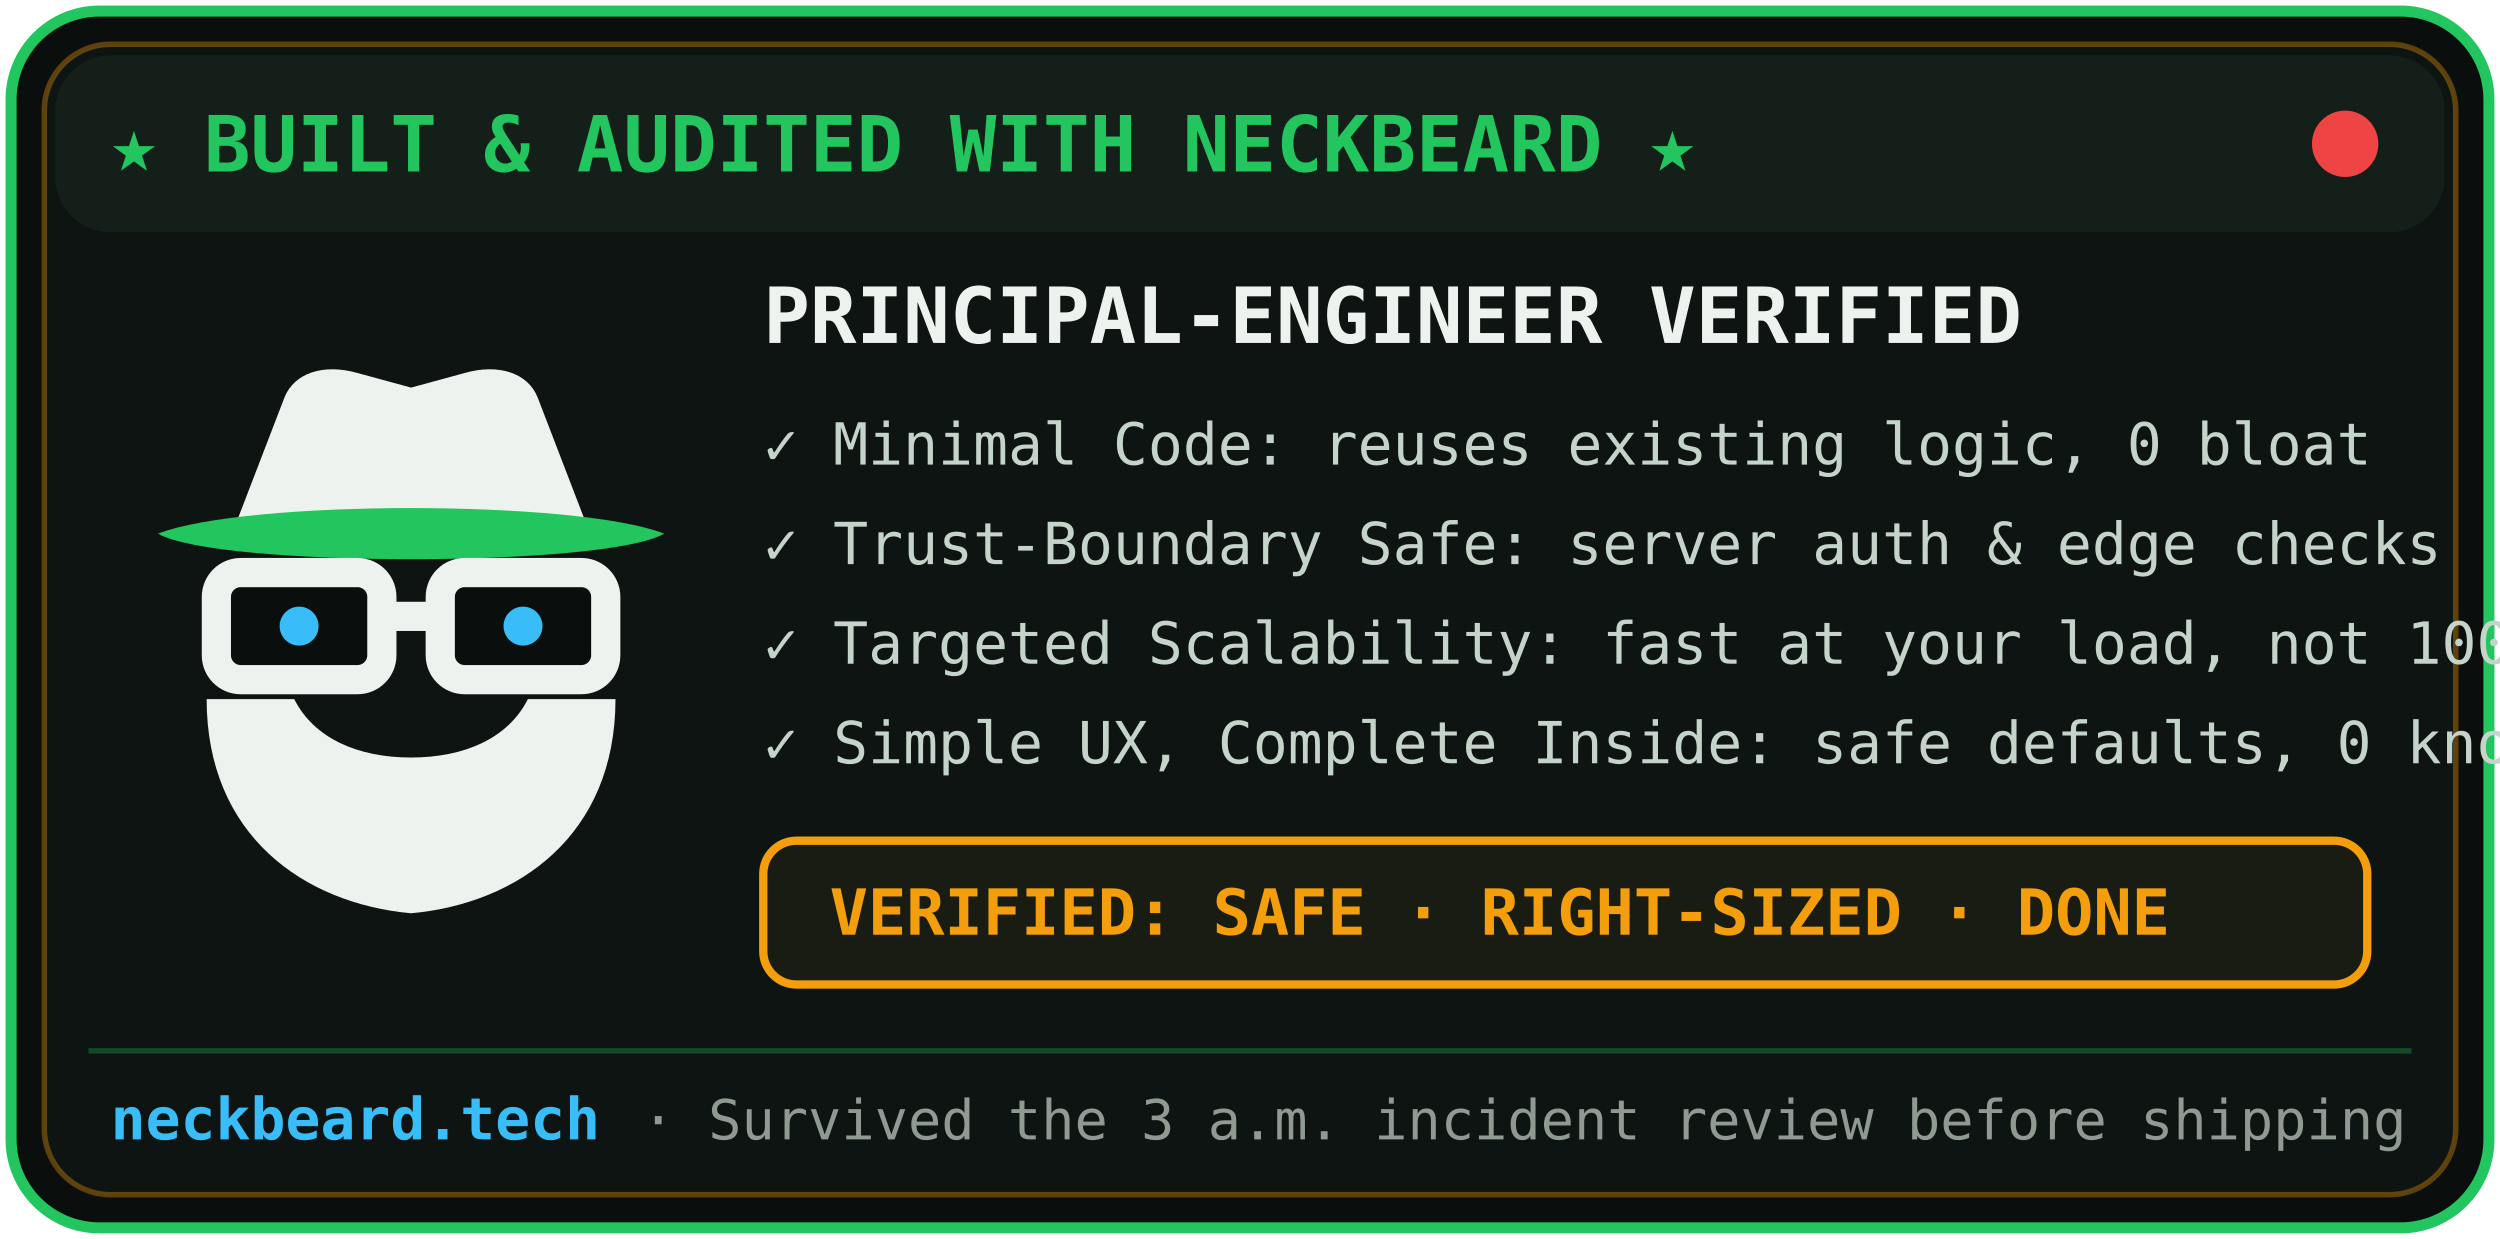
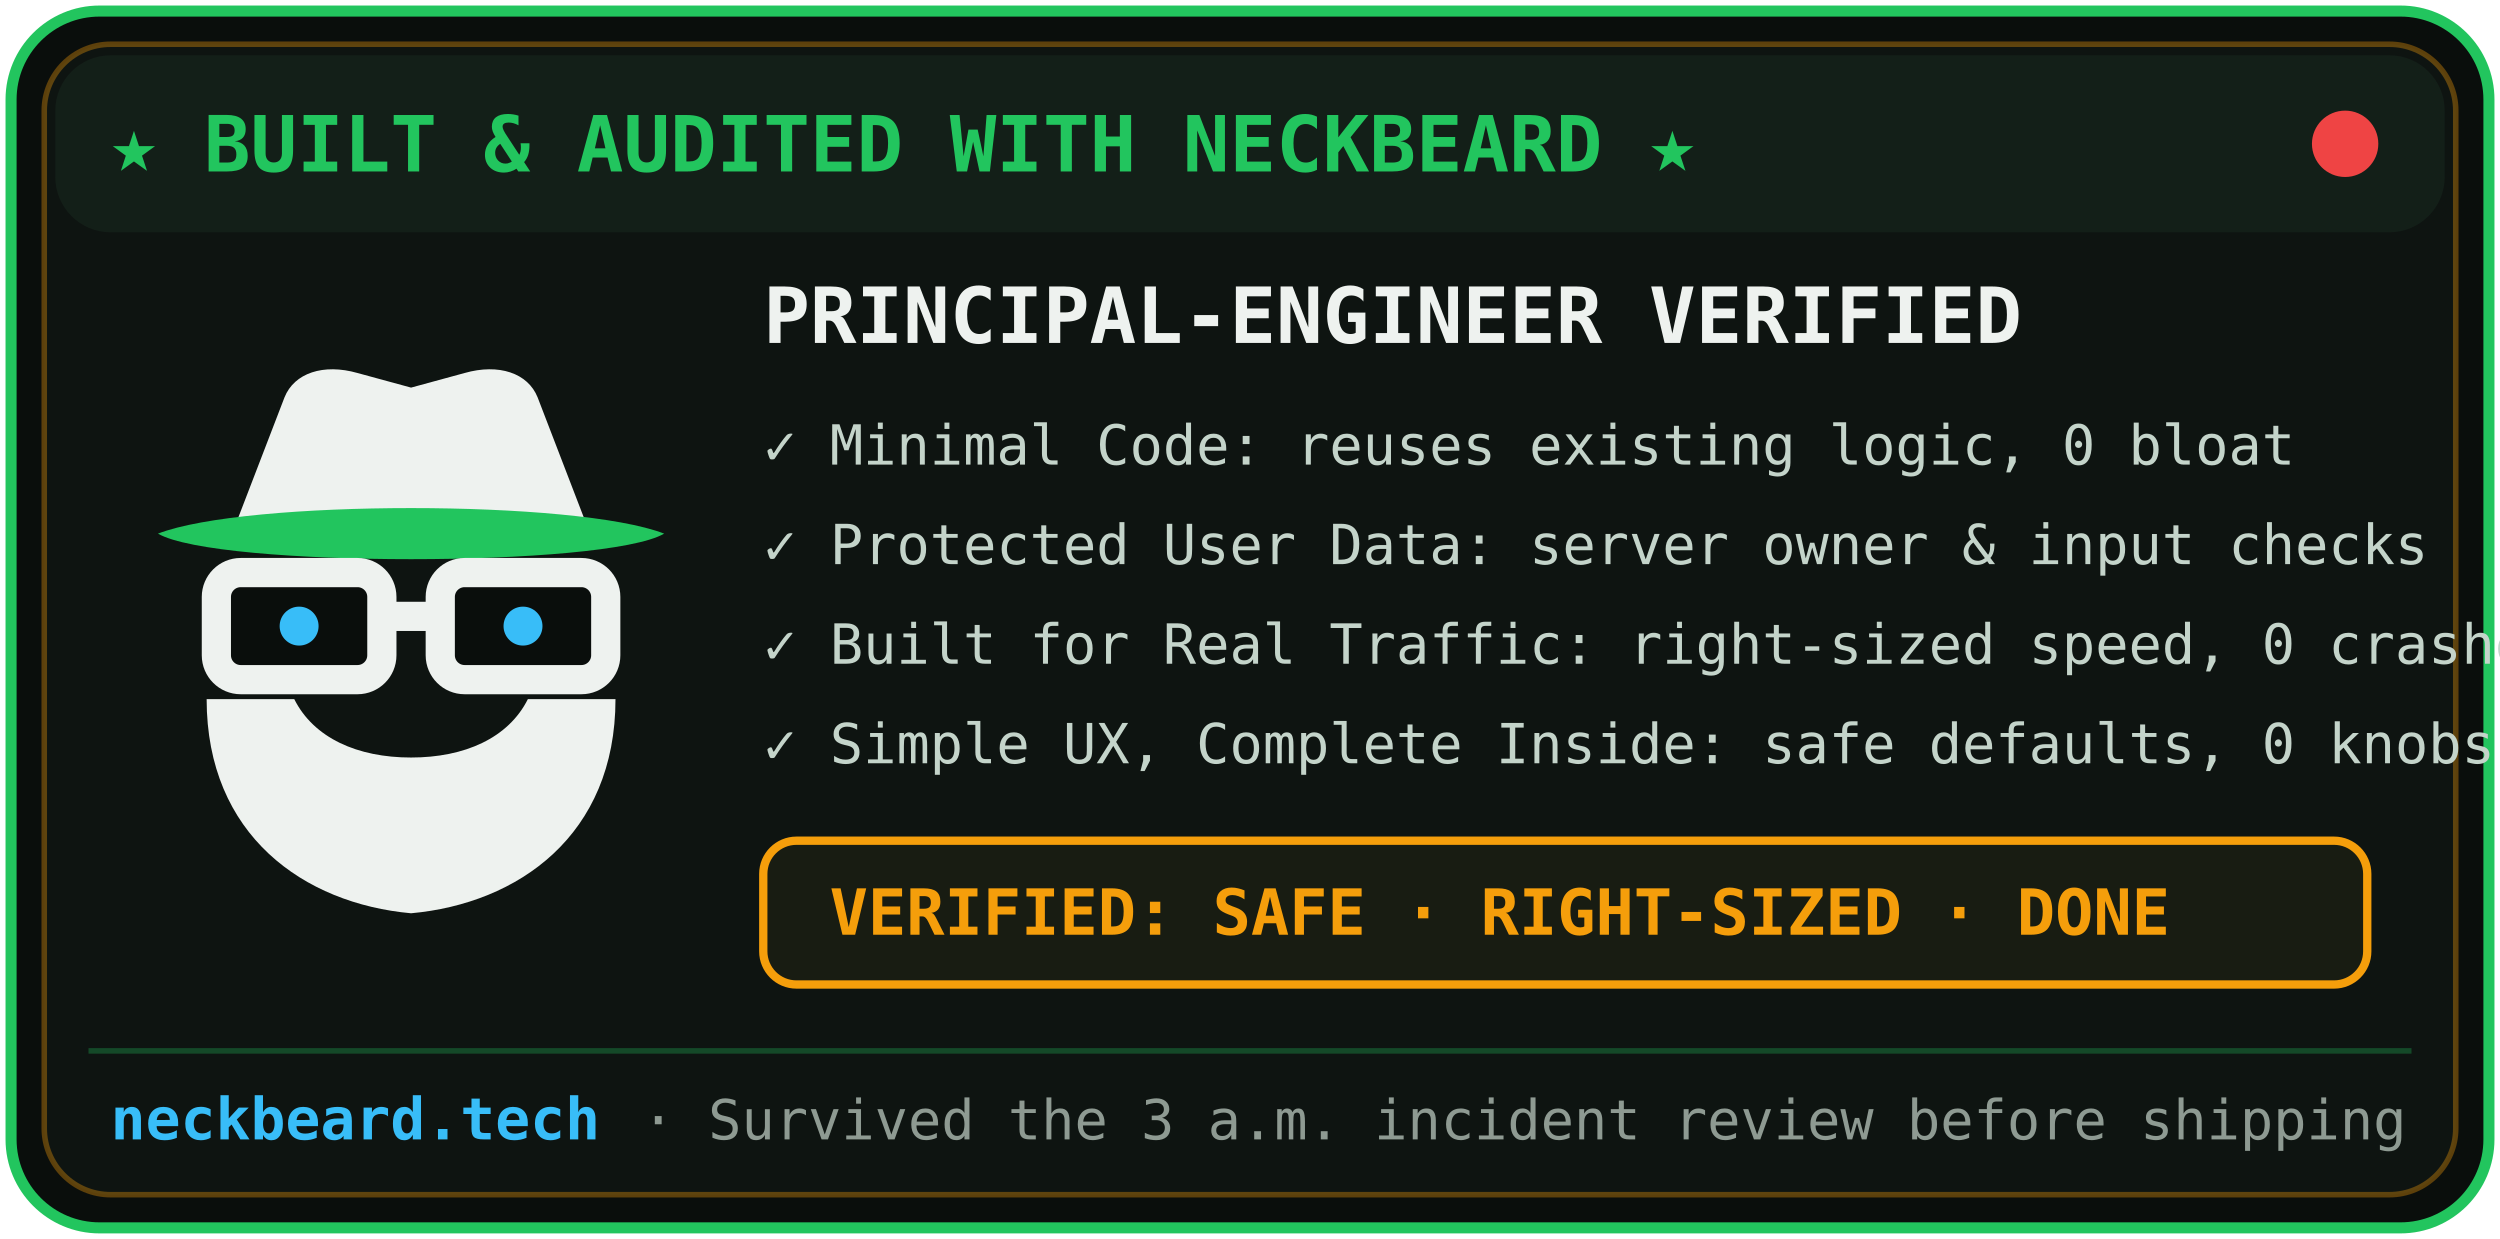
<svg xmlns="http://www.w3.org/2000/svg" width="452" height="224" viewBox="0 0 452 224" role="img" aria-label="Built and Audited with NeckBeard: Minimal Code, Trust-Boundary Safe, Targeted Scalability, Simple UX">
  <rect x="2" y="2" width="448" height="220" rx="16" fill="#0a0e0c" stroke="#22c55e" stroke-width="2" />
  <rect x="8" y="8" width="436" height="208" rx="12" fill="#0e1411" stroke="#f59e0b" stroke-opacity="0.35" />
  <rect x="10" y="10" width="432" height="32" rx="10" fill="#131f18" />
  <text x="20" y="31" fill="#22c55e" font-family="ui-monospace,SFMono-Regular,Menlo,monospace" font-size="14" font-weight="700">★ BUILT &amp; AUDITED WITH NECKBEARD ★</text>
  <circle cx="424" cy="26" r="6" fill="#ef4444" />
  <g transform="translate(18, 56) scale(0.88)" fill="#eef2ef">
    <path d="M28 44 L38 18 C40 13 46 11 53 13 L64 16 L75 13 C82 11 88 13 90 18 L100 44 Z" />
    <path d="M12 46 C30 39 98 39 116 46 C104 53 24 53 12 46 Z" fill="#22c55e" />
    <rect x="24" y="54" width="34" height="22" rx="5" fill="#0a0e0c" stroke="#eef2ef" stroke-width="6" />
    <rect x="70" y="54" width="34" height="22" rx="5" fill="#0a0e0c" stroke="#eef2ef" stroke-width="6" />
    <line x1="58" y1="63" x2="70" y2="63" stroke="#eef2ef" stroke-width="6" />
    <circle cx="41" cy="65" r="4" fill="#38bdf8" />
    <circle cx="87" cy="65" r="4" fill="#38bdf8" />
    <path d="M22 80 C22 108 42 122 64 124 C86 122 106 108 106 80 L88 80 C84 88 75 92 64 92 C53 92 44 88 40 80 Z" />
  </g>
  <text x="138" y="62" fill="#eef2ef" font-family="ui-monospace,SFMono-Regular,Menlo,monospace" font-size="14" font-weight="700">PRINCIPAL-ENGINEER VERIFIED</text>
-   <text x="138" y="84" fill="#c4d4ca" font-family="ui-monospace,SFMono-Regular,Menlo,monospace" font-size="10.5">✓ Minimal Code: reuses existing logic, 0 bloat</text>
-   <text x="138" y="102" fill="#c4d4ca" font-family="ui-monospace,SFMono-Regular,Menlo,monospace" font-size="10.5">✓ Trust-Boundary Safe: server auth &amp; edge checks</text>
-   <text x="138" y="120" fill="#c4d4ca" font-family="ui-monospace,SFMono-Regular,Menlo,monospace" font-size="10.5">✓ Targeted Scalability: fast at your load, not 100x</text>
-   <text x="138" y="138" fill="#c4d4ca" font-family="ui-monospace,SFMono-Regular,Menlo,monospace" font-size="10.5">✓ Simple UX, Complete Inside: safe defaults, 0 knobs</text>
+   <text x="138" y="84" fill="#c4d4ca" font-family="ui-monospace,SFMono-Regular,Menlo,monospace" font-size="10">✓ Minimal Code: reuses existing logic, 0 bloat</text>
+   <text x="138" y="102" fill="#c4d4ca" font-family="ui-monospace,SFMono-Regular,Menlo,monospace" font-size="10">✓ Protected User Data: server owner &amp; input checks</text>
+   <text x="138" y="120" fill="#c4d4ca" font-family="ui-monospace,SFMono-Regular,Menlo,monospace" font-size="10">✓ Built for Real Traffic: right-sized speed, 0 crashes</text>
+   <text x="138" y="138" fill="#c4d4ca" font-family="ui-monospace,SFMono-Regular,Menlo,monospace" font-size="10">✓ Simple UX, Complete Inside: safe defaults, 0 knobs</text>
  <rect x="138" y="152" width="290" height="26" rx="6" fill="#181c12" stroke="#f59e0b" stroke-width="1.5" />
  <text x="150" y="169" fill="#f59e0b" font-family="ui-monospace,SFMono-Regular,Menlo,monospace" font-size="11.5" font-weight="700">VERIFIED: SAFE · RIGHT-SIZED · DONE</text>
  <line x1="16" y1="190" x2="436" y2="190" stroke="#22c55e" stroke-opacity="0.3" />
  <text x="20" y="206" fill="#38bdf8" font-family="ui-monospace,SFMono-Regular,Menlo,monospace" font-size="10.5" font-weight="700">neckbeard.tech</text>
  <text x="116" y="206" fill="#8e9a92" font-family="ui-monospace,SFMono-Regular,Menlo,monospace" font-size="10">· Survived the 3 a.m. incident review before shipping</text>
</svg>
